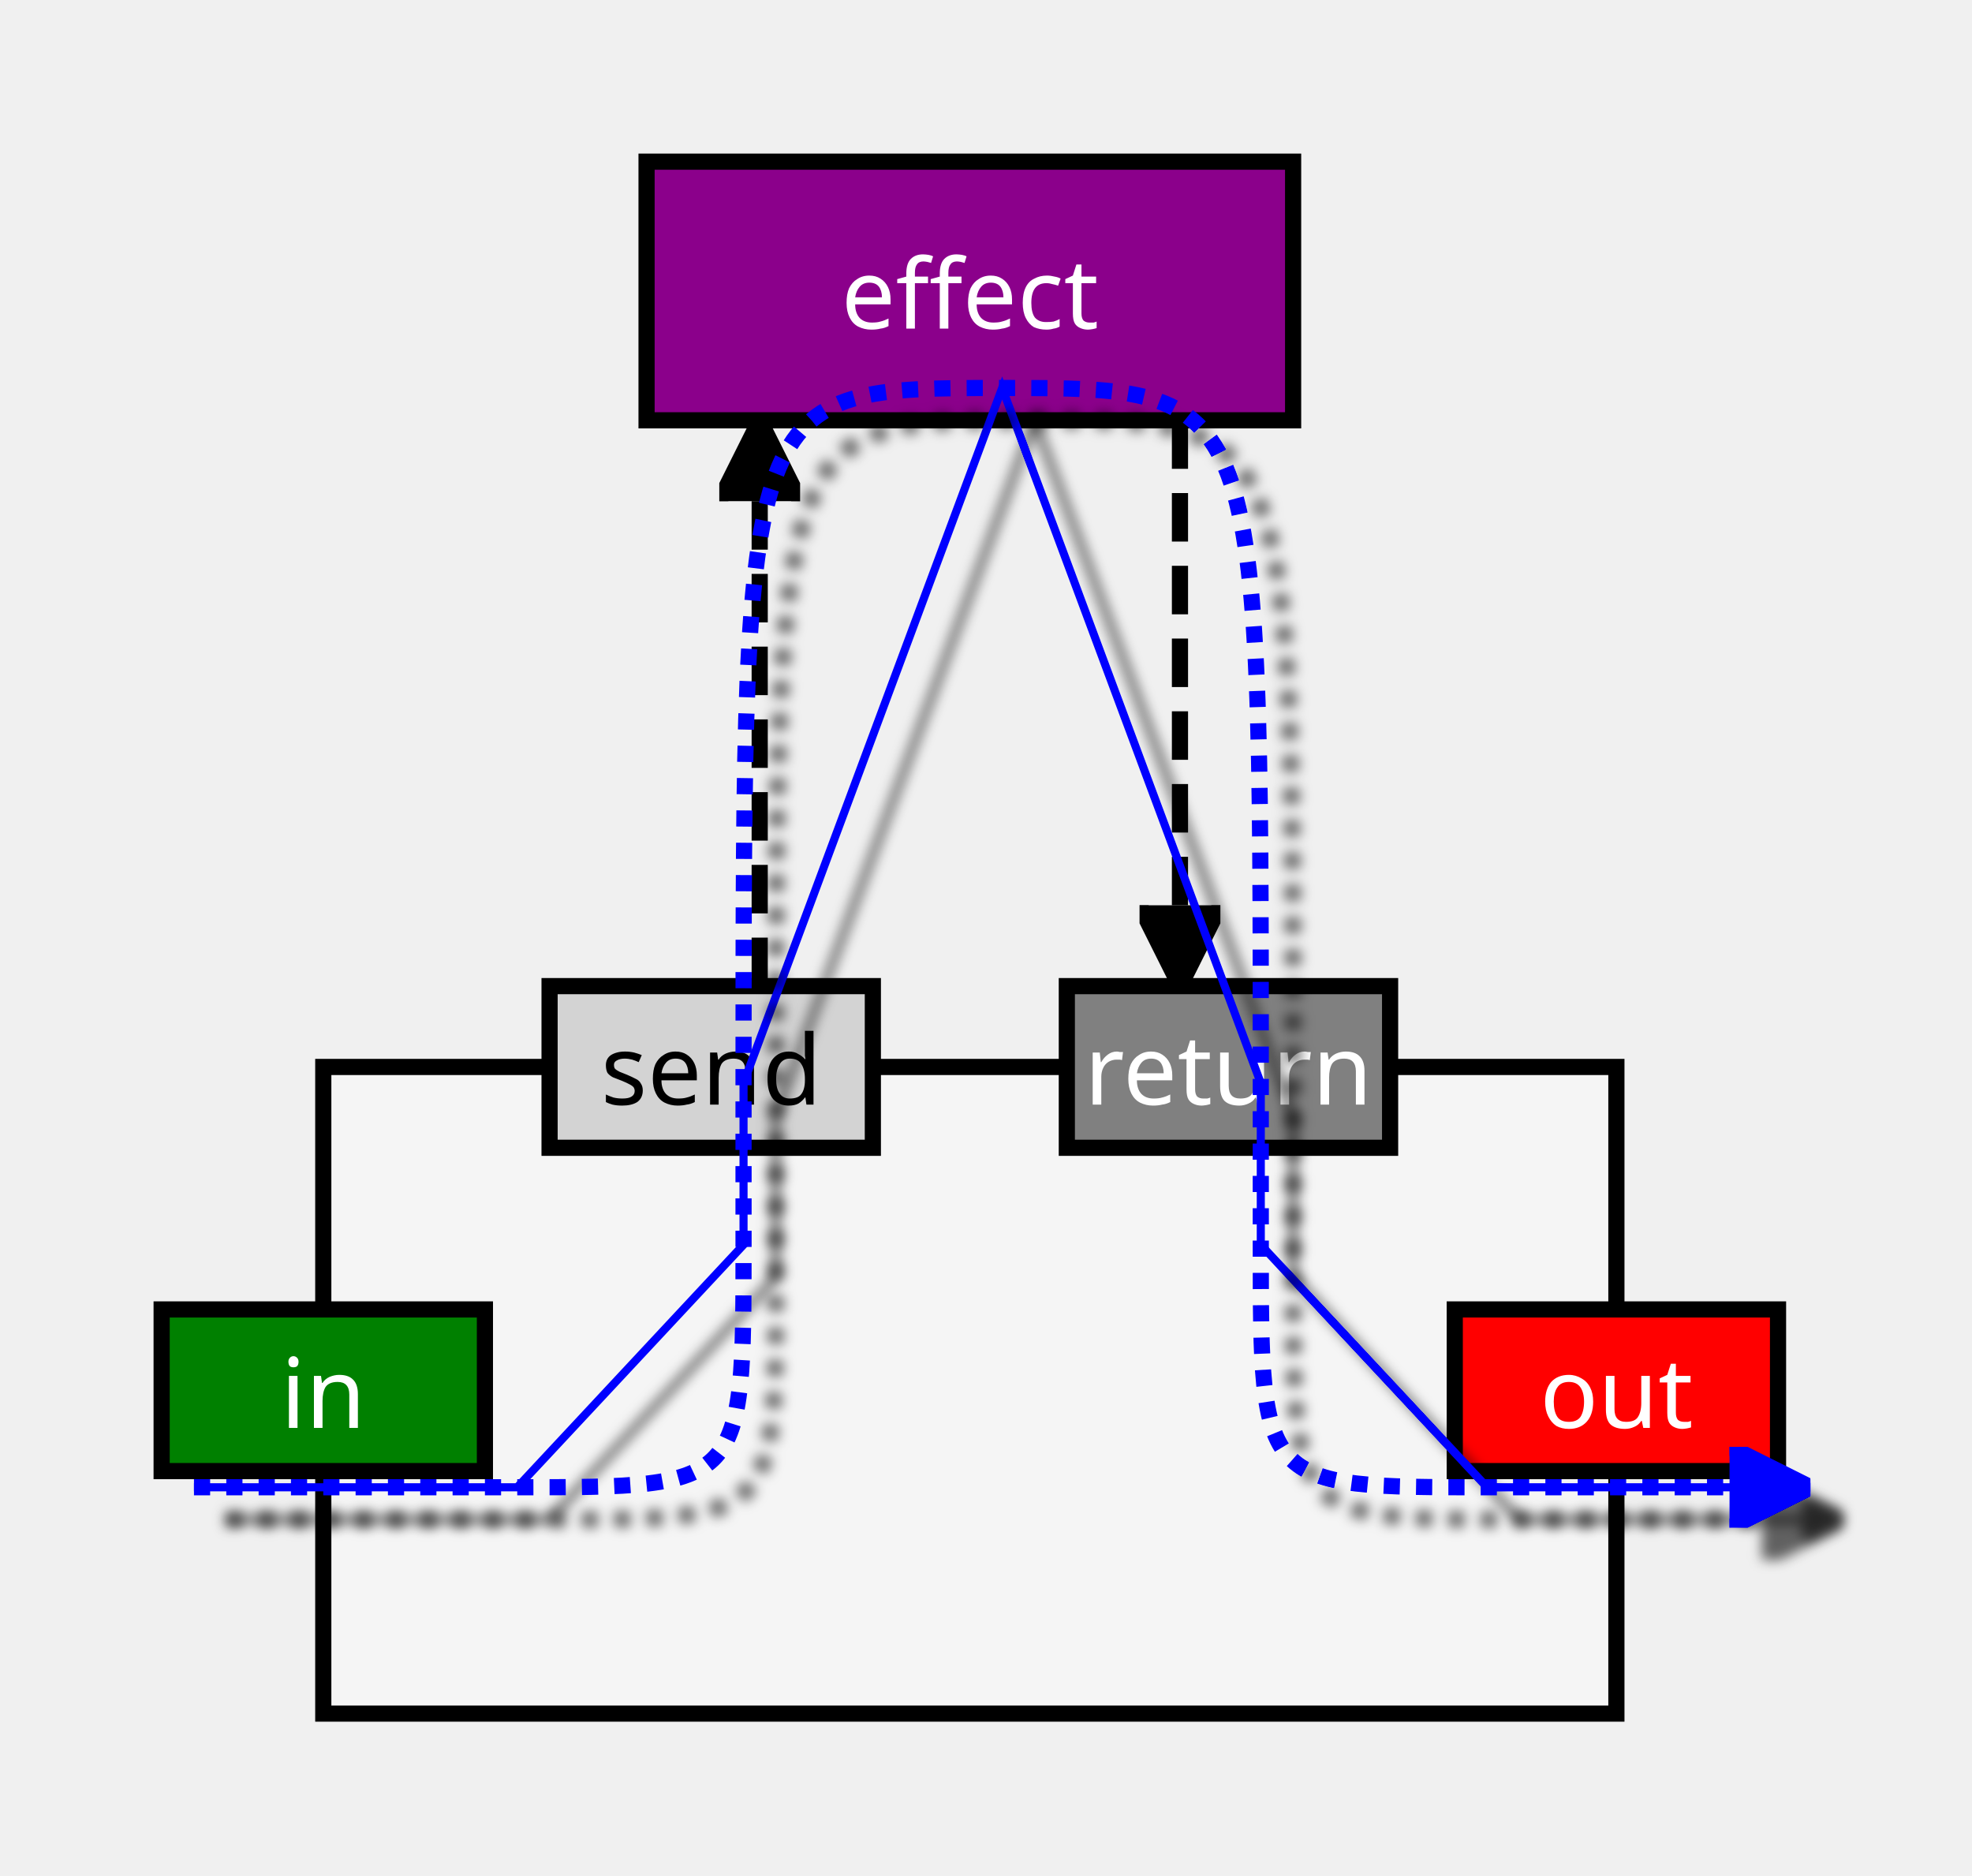
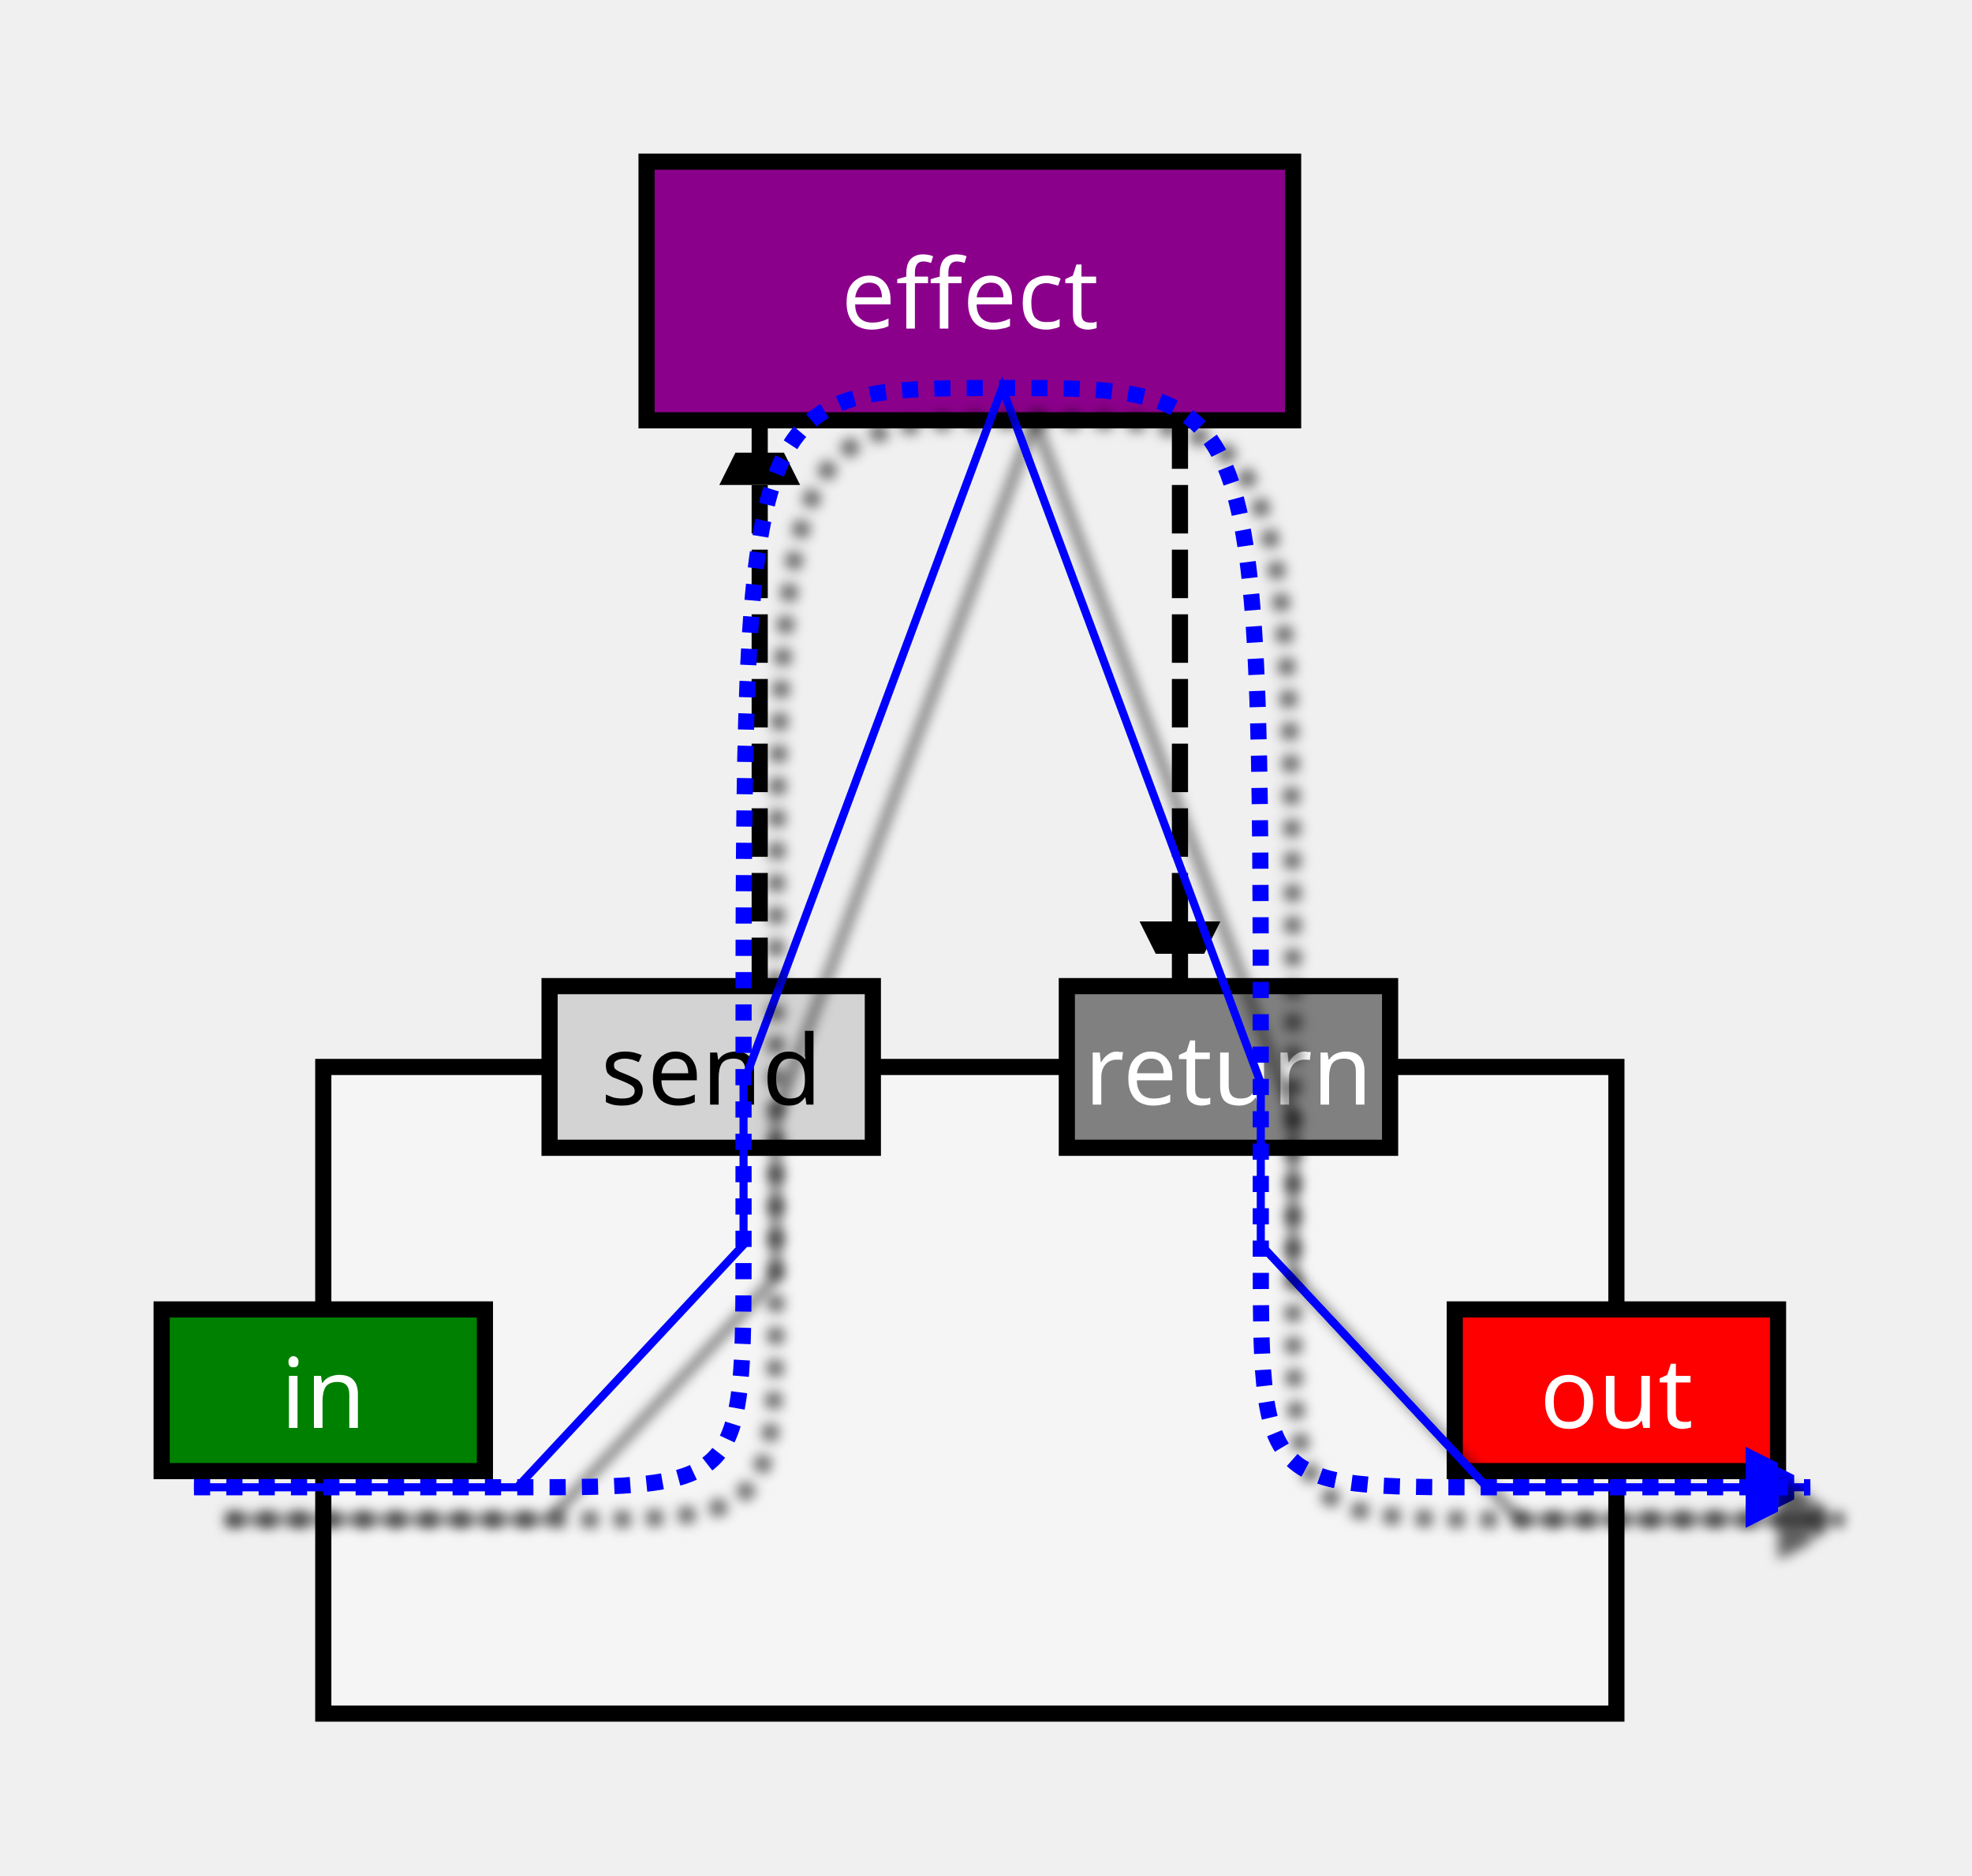
<svg xmlns="http://www.w3.org/2000/svg" version="1.1" width="61mm" height="58mm" viewBox="-10 -33 61 58">
  <defs>
-     <marker id="d-arrow" refX="1" refY="0.5" orient="auto-start-reverse" markerWidth="5" markerHeight="5" viewBox="0 0 1 1">
-       <path d="M 0 0 1 0.5 0 1" style="stroke-width: 0.2; stroke: context-stroke; fill: context-stroke;" />
+     <marker id="d-arrow" refX="0.8" refY="0.5" orient="auto-start-reverse" markerWidth="6" markerHeight="5" viewBox="0 0 0.4 1">
+       <path d="M 0 0 1 0.5 0 1" style="stroke: none; fill: context-stroke;" />
    </marker>
    <filter id="d-hardshadow" x="-50%" y="-50%" width="200%" height="200%">
      <feGaussianBlur in="SourceAlpha" stdDeviation="0.2" />
      <feOffset dx="1" dy="1" />
      <feComposite in2="SourceGraphic" operator="arithmetic" k1="0" k2="0.6" k3="1" k4="0" />
    </filter>
  </defs>
  <style>
  
    rect, circle, ellipse, line, polyline, polygon, path { stroke-width: 0.5; stroke: black; }
    rect, circle, ellipse, polygon { fill: white; }
    line, polyline, path { fill: none; }
    text { font-family: sans-serif; font-size: 3px; }
    .d-thin { stroke-width: 0.25; }
    text.d-tbox, text.d-tbox * { text-anchor: middle; dominant-baseline: central; }
    .d-hardshadow:not(text,tspan) { filter: url(#d-hardshadow); }
    line.d-arrow, polyline.d-arrow, path.d-arrow { marker-end: url(#d-arrow); }
-     .d-dash { stroke-dasharray: 1.5 0.75; }
+     marker path { fill: inherit; }
+     .d-dash { stroke-dasharray: 1.5 0.5; }
    .d-dot { stroke-dasharray: 0.5 0.5; }
    .d-fill-darkmagenta:not(text,tspan) { fill: darkmagenta; }
    text.d-fill-darkmagenta, text.d-fill-darkmagenta * { fill: white; }
    .d-fill-grey:not(text,tspan) { fill: grey; }
    text.d-fill-grey, text.d-fill-grey * { fill: white; }
    .d-fill-green:not(text,tspan) { fill: green; }
    text.d-fill-green, text.d-fill-green * { fill: white; }
    .d-fill-lightgrey:not(text,tspan) { fill: lightgrey; }
    text.d-fill-lightgrey, text.d-fill-lightgrey * { fill: black; }
    .d-fill-red:not(text,tspan) { fill: red; }
    text.d-fill-red, text.d-fill-red * { fill: white; }
    .d-fill-whitesmoke:not(text,tspan) { fill: whitesmoke; }
    text.d-fill-whitesmoke, text.d-fill-whitesmoke * { fill: black; }
    .d-blue:not(text,tspan) { stroke: blue; }
    text.d-blue, text.d-blue * { fill: blue; }
  
  </style>
  <rect id="base" width="40" height="20" class="d-fill-whitesmoke" />
  <rect id="in" x="-5" y="7.5" width="10" height="5" class="d-fill-green" />
  <text x="0" y="10" class="d-fill-green d-tbox">in</text>
  <rect id="send" x="7" y="-2.5" width="10" height="5" class="d-fill-lightgrey" />
  <text x="12" y="0" class="d-fill-lightgrey d-tbox">send</text>
  <rect id="return" x="23" y="-2.5" width="10" height="5" class="d-fill-grey" />
  <text x="28" y="0" class="d-fill-grey d-tbox">return</text>
  <rect id="out" x="35" y="7.5" width="10" height="5" class="d-fill-red" />
  <text x="40" y="10" class="d-fill-red d-tbox">out</text>
  <rect id="effect" x="10" y="-28" width="20" height="8" class="d-fill-darkmagenta" />
  <text x="20" y="-24" class="d-fill-darkmagenta d-tbox">effect</text>
  <line x1="13.5" y1="-2.5" x2="13.5" y2="-20" class="d-arrow d-dash" />
  <line x1="26.5" y1="-20" x2="26.5" y2="-2.5" class="d-arrow d-dash" />
  <polyline points="-4 13 6 13 13 5.5 13 0.5 21 -21 29 0.5 29 5.5 36 13 46 13" class="d-arrow d-hardshadow d-blue d-thin" />
  <path d="M -4 13   L 6 13   C 13 13 13 13 13 5.5   L 13 0.5   C 13 -21 13 -21 21 -21   C 29 -21 29 -21 29 0.5   L 29 5.5   C 29 13 29 13 36 13   L 46 13   " class="d-arrow d-hardshadow d-blue d-dot" />
</svg>
